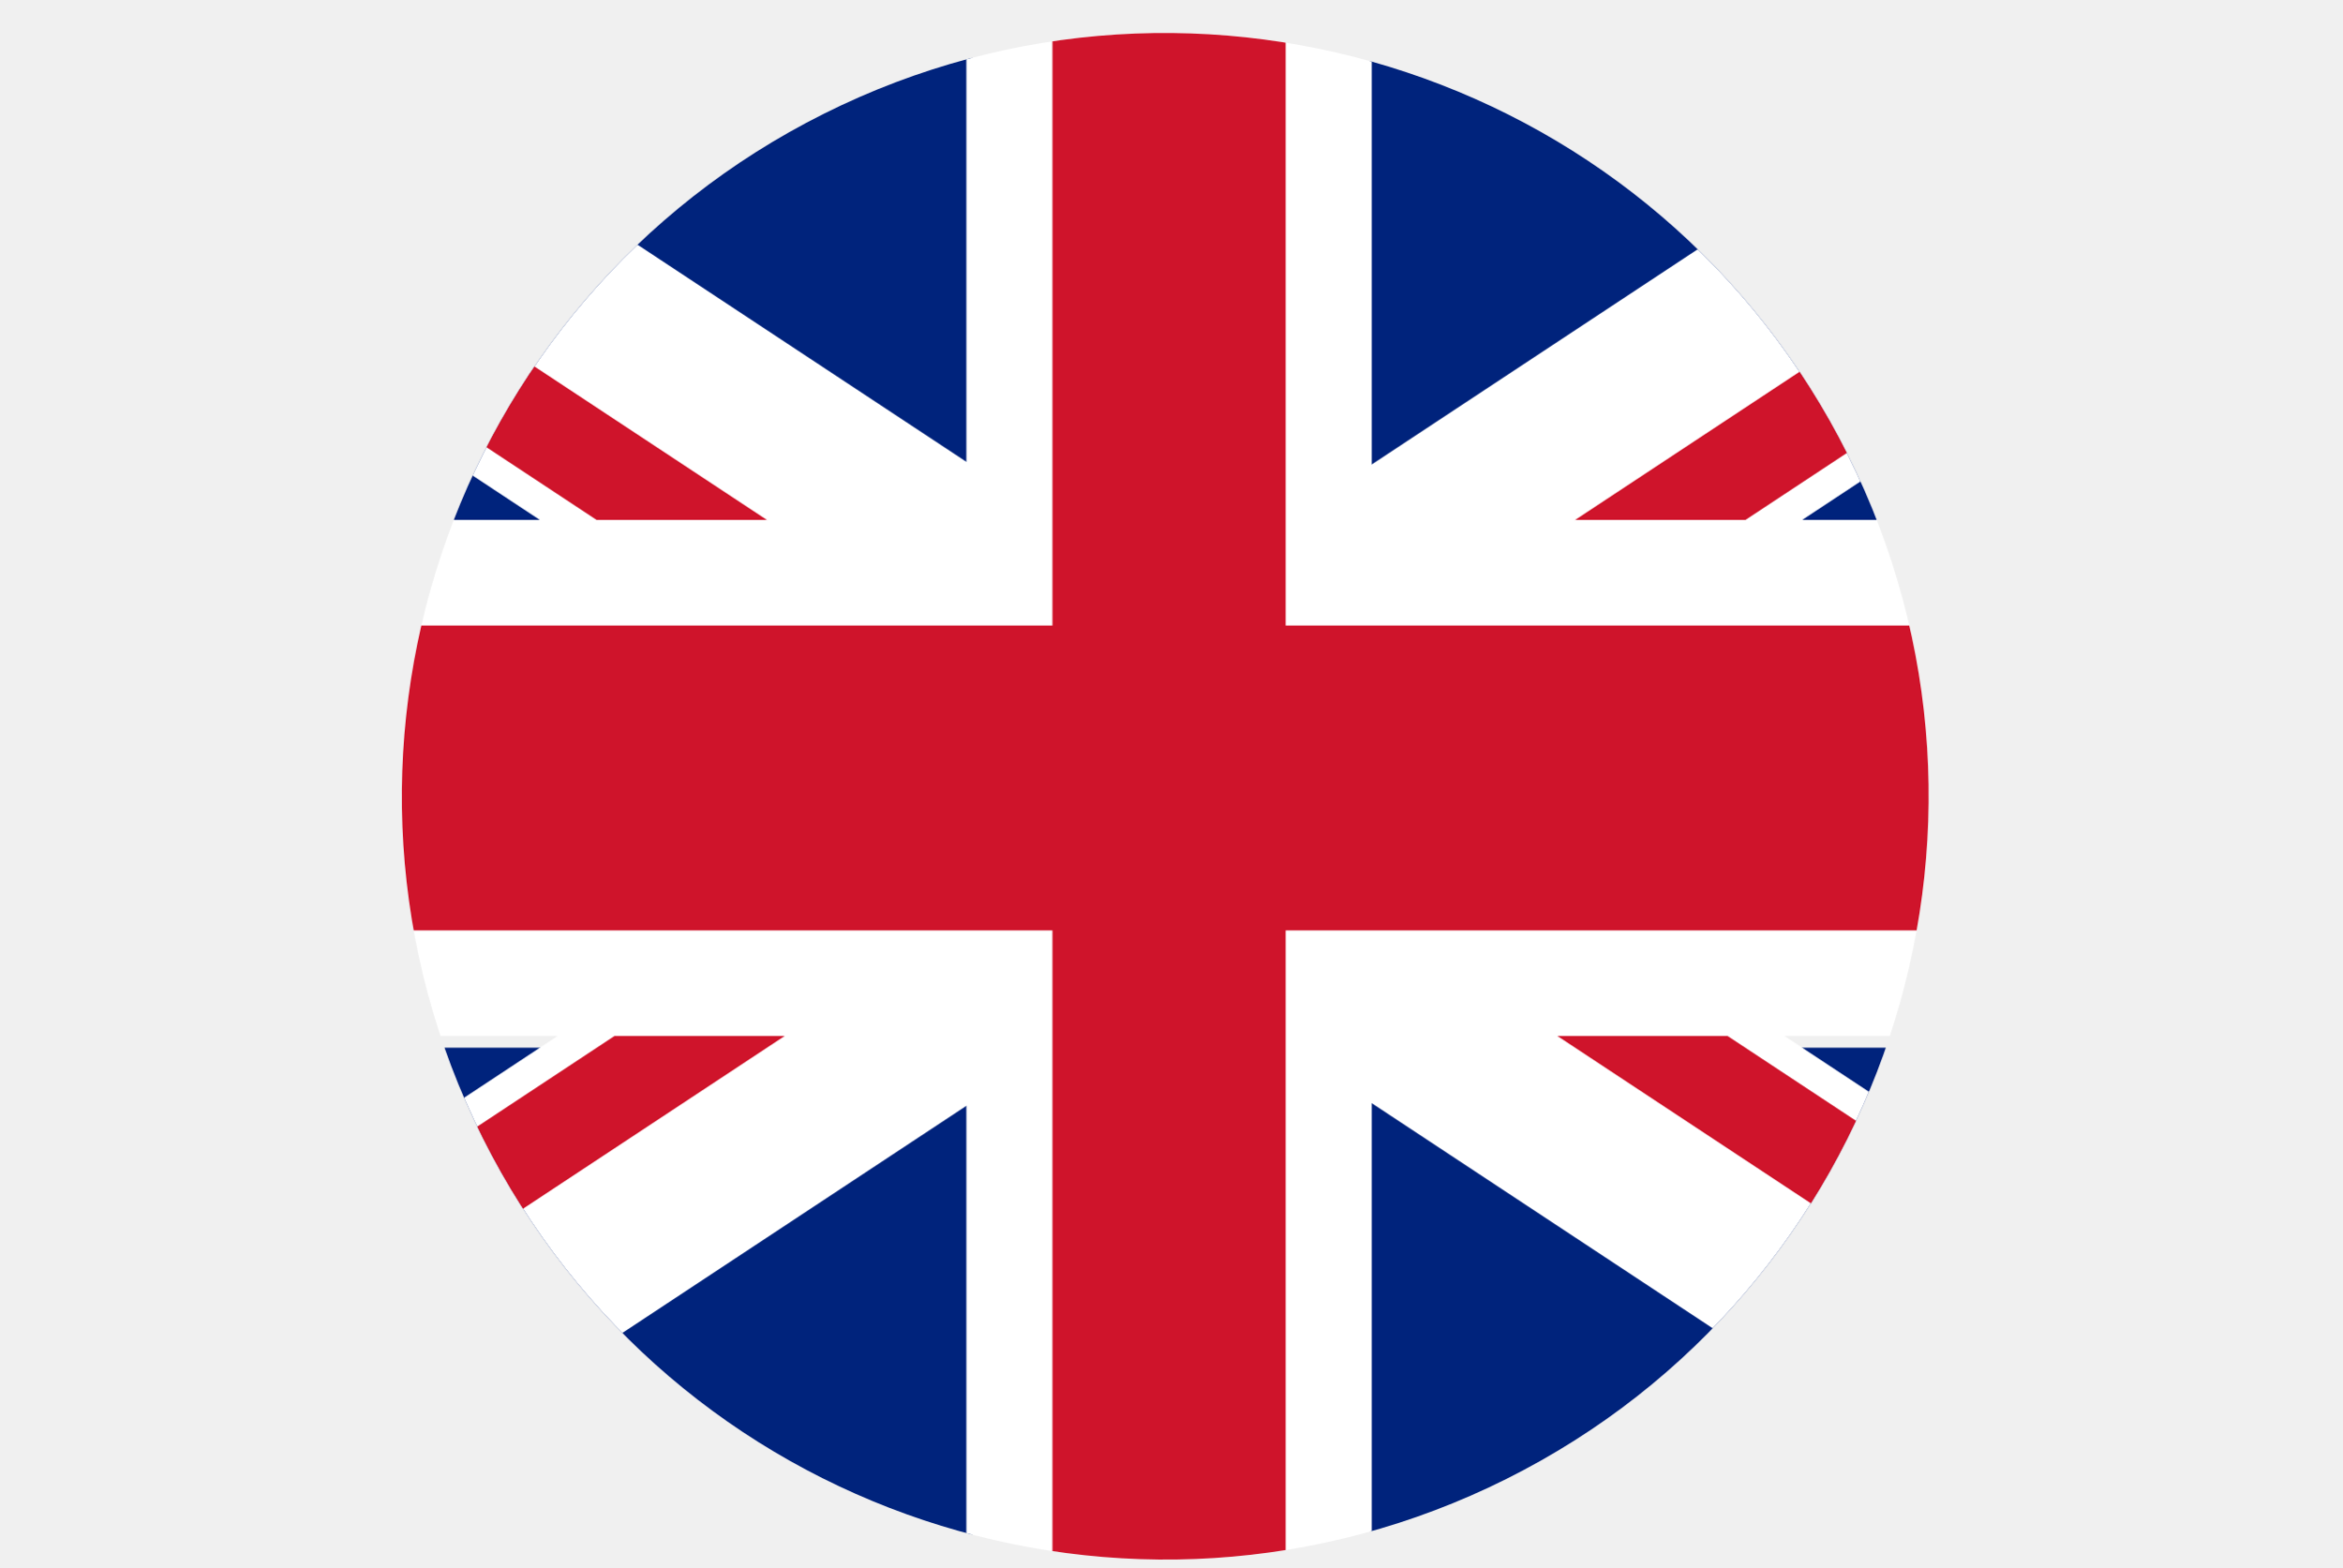
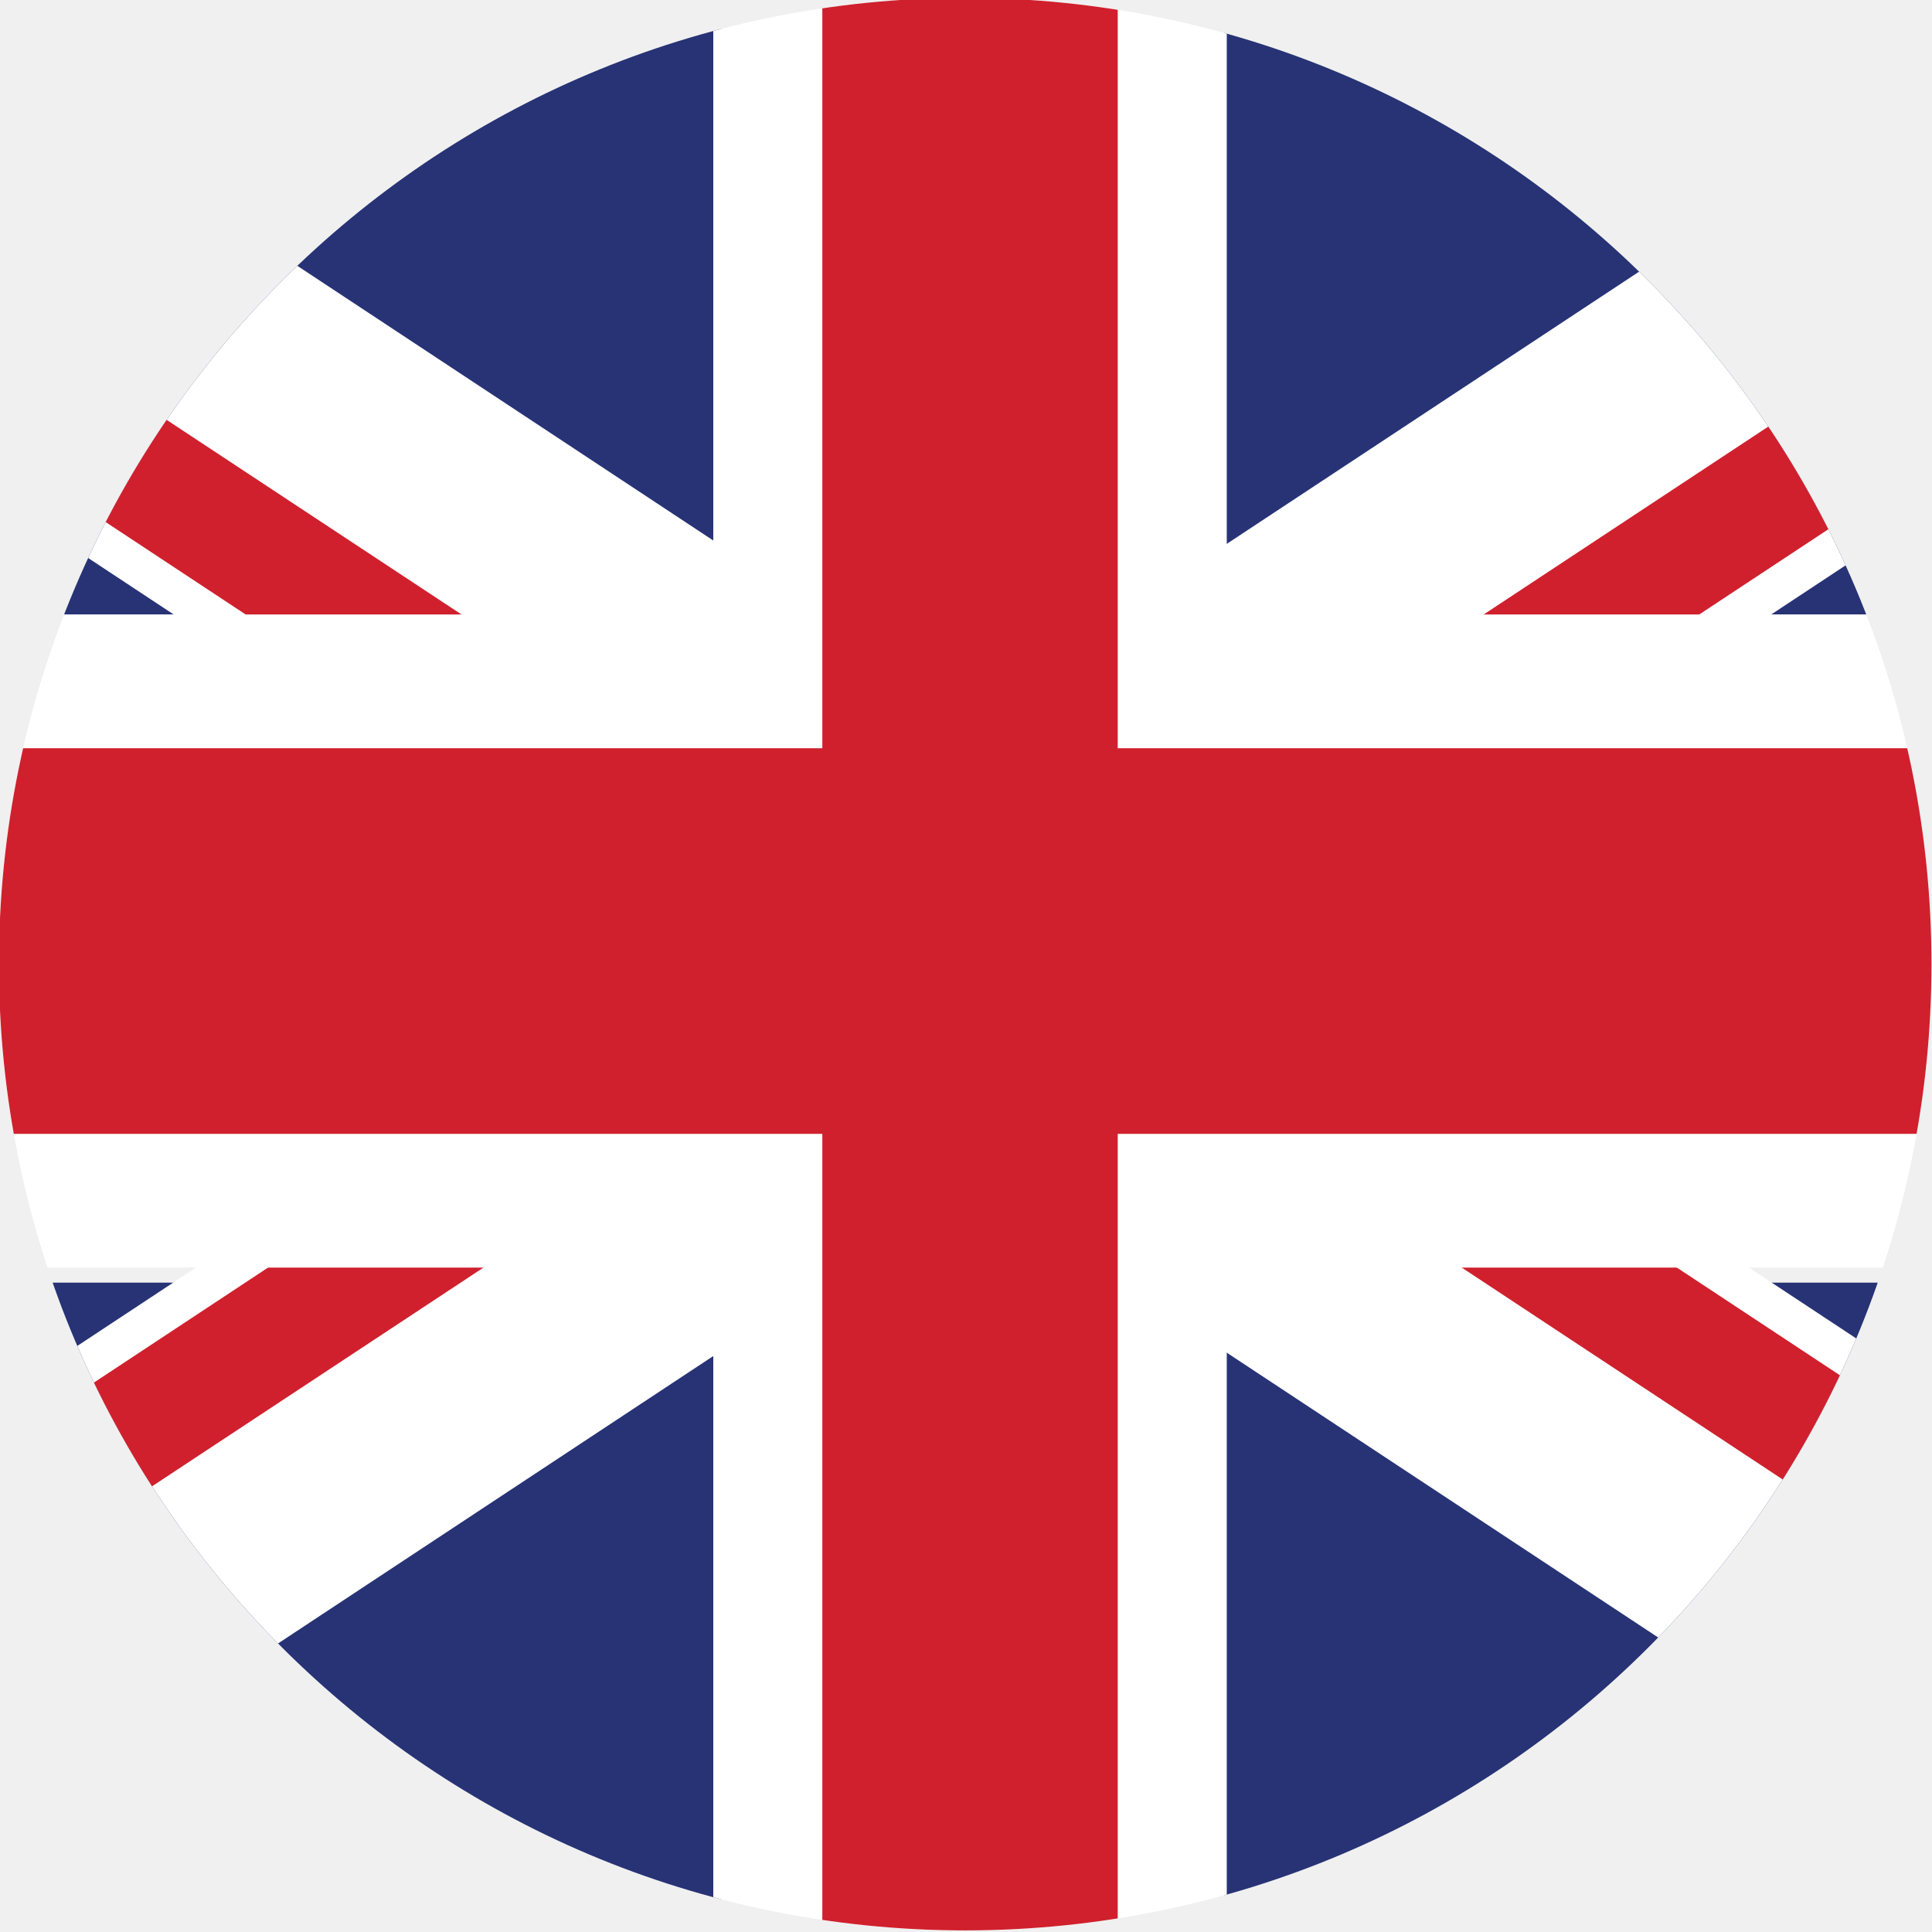
- <svg xmlns="http://www.w3.org/2000/svg" viewBox="0 0 154.53 103.45">
-   <defs>
-     <style>
-       .a {
-         fill: none;
-       }
- 
-       .b {
-         clip-path: url(#a);
-       }
- 
-       .c {
-         fill: #00237c;
-       }
- 
-       .d {
-         fill: #fff;
-       }
- 
-       .e {
-         fill: #cf142b;
-       }
-     </style>
-     <clipPath id="a" transform="translate(26.53 2.18)">
-       <circle class="a" cx="50.36" cy="50.36" r="50.36" transform="translate(-17.21 27.84) rotate(-26.56)" />
+ <svg xmlns="http://www.w3.org/2000/svg" xmlns:xlink="http://www.w3.org/1999/xlink" version="1.1" id="Layer_1" x="0px" y="0px" viewBox="0 0 359.6 359.7" style="enable-background:new 0 0 359.6 359.7;" xml:space="preserve">
+   <style type="text/css">
+ 	.st0{clip-path:url(#SVGID_2_);}
+ 	.st1{fill:#273375;}
+ 	.st2{fill:#FFFFFF;}
+ 	.st3{fill:#D0202D;}
+ </style>
+   <g>
+     <defs>
+       <circle id="SVGID_1_" cx="179.7" cy="179.5" r="179.9" />
+     </defs>
+     <clipPath id="SVGID_2_">
+       <use xlink:href="#SVGID_1_" style="overflow:visible;" />
    </clipPath>
-   </defs>
-   <g class="b">
-     <g>
+     <g class="st0">
      <g>
-         <rect class="c" width="64.15" height="34.31" />
-         <polygon class="d" points="17.61 0 0 0 0 10.79 85.9 67.51 106.81 58.9 17.61 0" />
-         <polygon class="e" points="0 0.9 0 8.32 87.04 65.79 90.45 60.62 0 0.9" />
+         <g>
+           <rect x="-95" y="-8.2" class="st1" width="229.2" height="122.6" />
+           <polygon class="st2" points="-32,-8.2 -95,-8.2 -95,30.3 211.9,233 286.6,202.2     " />
+           <polygon class="st3" points="-95,-5 -95,21.5 216,226.8 228.2,208.3     " />
+         </g>
+         <g>
+           <rect x="227.9" y="-8.2" class="st1" width="229.2" height="122.6" />
+           <polygon class="st2" points="394.2,-8.2 457.1,-8.2 457.1,30.3 150.2,233 75.5,202.2     " />
+           <polygon class="st3" points="457.1,-5 457.1,21.5 146.1,226.8 134,208.3     " />
+         </g>
+         <g>
+           <rect x="227.9" y="238.8" class="st1" width="229.2" height="122.6" />
+           <polygon class="st2" points="394.2,361.3 457.1,361.3 457.1,322.8 150.2,120.2 75.5,150.9     " />
+           <polygon class="st3" points="457.1,358.1 457.1,331.7 146.1,126.3 134,144.8     " />
+         </g>
+         <g>
+           <rect x="-95" y="238.8" class="st1" width="229.2" height="122.6" />
+           <polygon class="st2" points="-32,361.3 -95,361.3 -95,322.8 211.9,120.2 286.6,150.9     " />
+           <polygon class="st3" points="-95,358.1 -95,331.7 216,126.3 228.2,144.8     " />
+         </g>
+         <polygon class="st2" points="457.1,114.4 228.4,114.4 228.4,-8.2 132.8,-8.2 132.8,114.4 -95,114.4 -95,236 132.8,236      132.8,361.3 228.4,361.3 228.4,236 457.1,236    " />
+         <polygon class="st3" points="457.1,139.3 208.1,139.3 208.1,-8.2 153.1,-8.2 153.1,139.3 -95,139.3 -95,211.1 153.1,211.1      153.1,361.3 208.1,361.3 208.1,211.1 457.1,211.1    " />
      </g>
-       <g>
-         <rect class="c" x="90.38" width="64.15" height="34.31" />
-         <polygon class="d" points="136.93 0 154.53 0 154.53 10.79 68.63 67.51 47.72 58.9 136.93 0" />
-         <polygon class="e" points="154.53 0.9 154.53 8.32 67.49 65.79 64.08 60.62 154.53 0.9" />
-       </g>
-       <g>
-         <rect class="c" x="90.38" y="69.14" width="64.15" height="34.31" />
-         <polygon class="d" points="136.93 103.45 154.53 103.45 154.53 92.66 68.63 35.94 47.72 44.55 136.93 103.45" />
-         <polygon class="e" points="154.53 102.55 154.53 95.14 67.49 37.66 64.08 42.83 154.53 102.55" />
-       </g>
-       <g>
-         <rect class="c" y="69.14" width="64.15" height="34.31" />
-         <polygon class="d" points="17.61 103.45 0 103.45 0 92.66 85.9 35.94 106.81 44.55 17.61 103.45" />
-         <polygon class="e" points="0 102.55 0 95.14 87.04 37.66 90.45 42.83 0 102.55" />
-       </g>
-       <polygon class="d" points="154.53 34.31 90.51 34.31 90.51 0 63.76 0 63.76 34.31 0 34.31 0 68.37 63.76 68.37 63.76 103.45 90.51 103.45 90.51 68.37 154.53 68.37 154.53 34.31" />
-       <polygon class="e" points="154.53 41.28 84.83 41.28 84.83 0 69.44 0 69.44 41.28 0 41.28 0 61.4 69.44 61.4 69.44 103.45 84.83 103.45 84.83 61.4 154.53 61.4 154.53 41.28" />
    </g>
  </g>
</svg>
